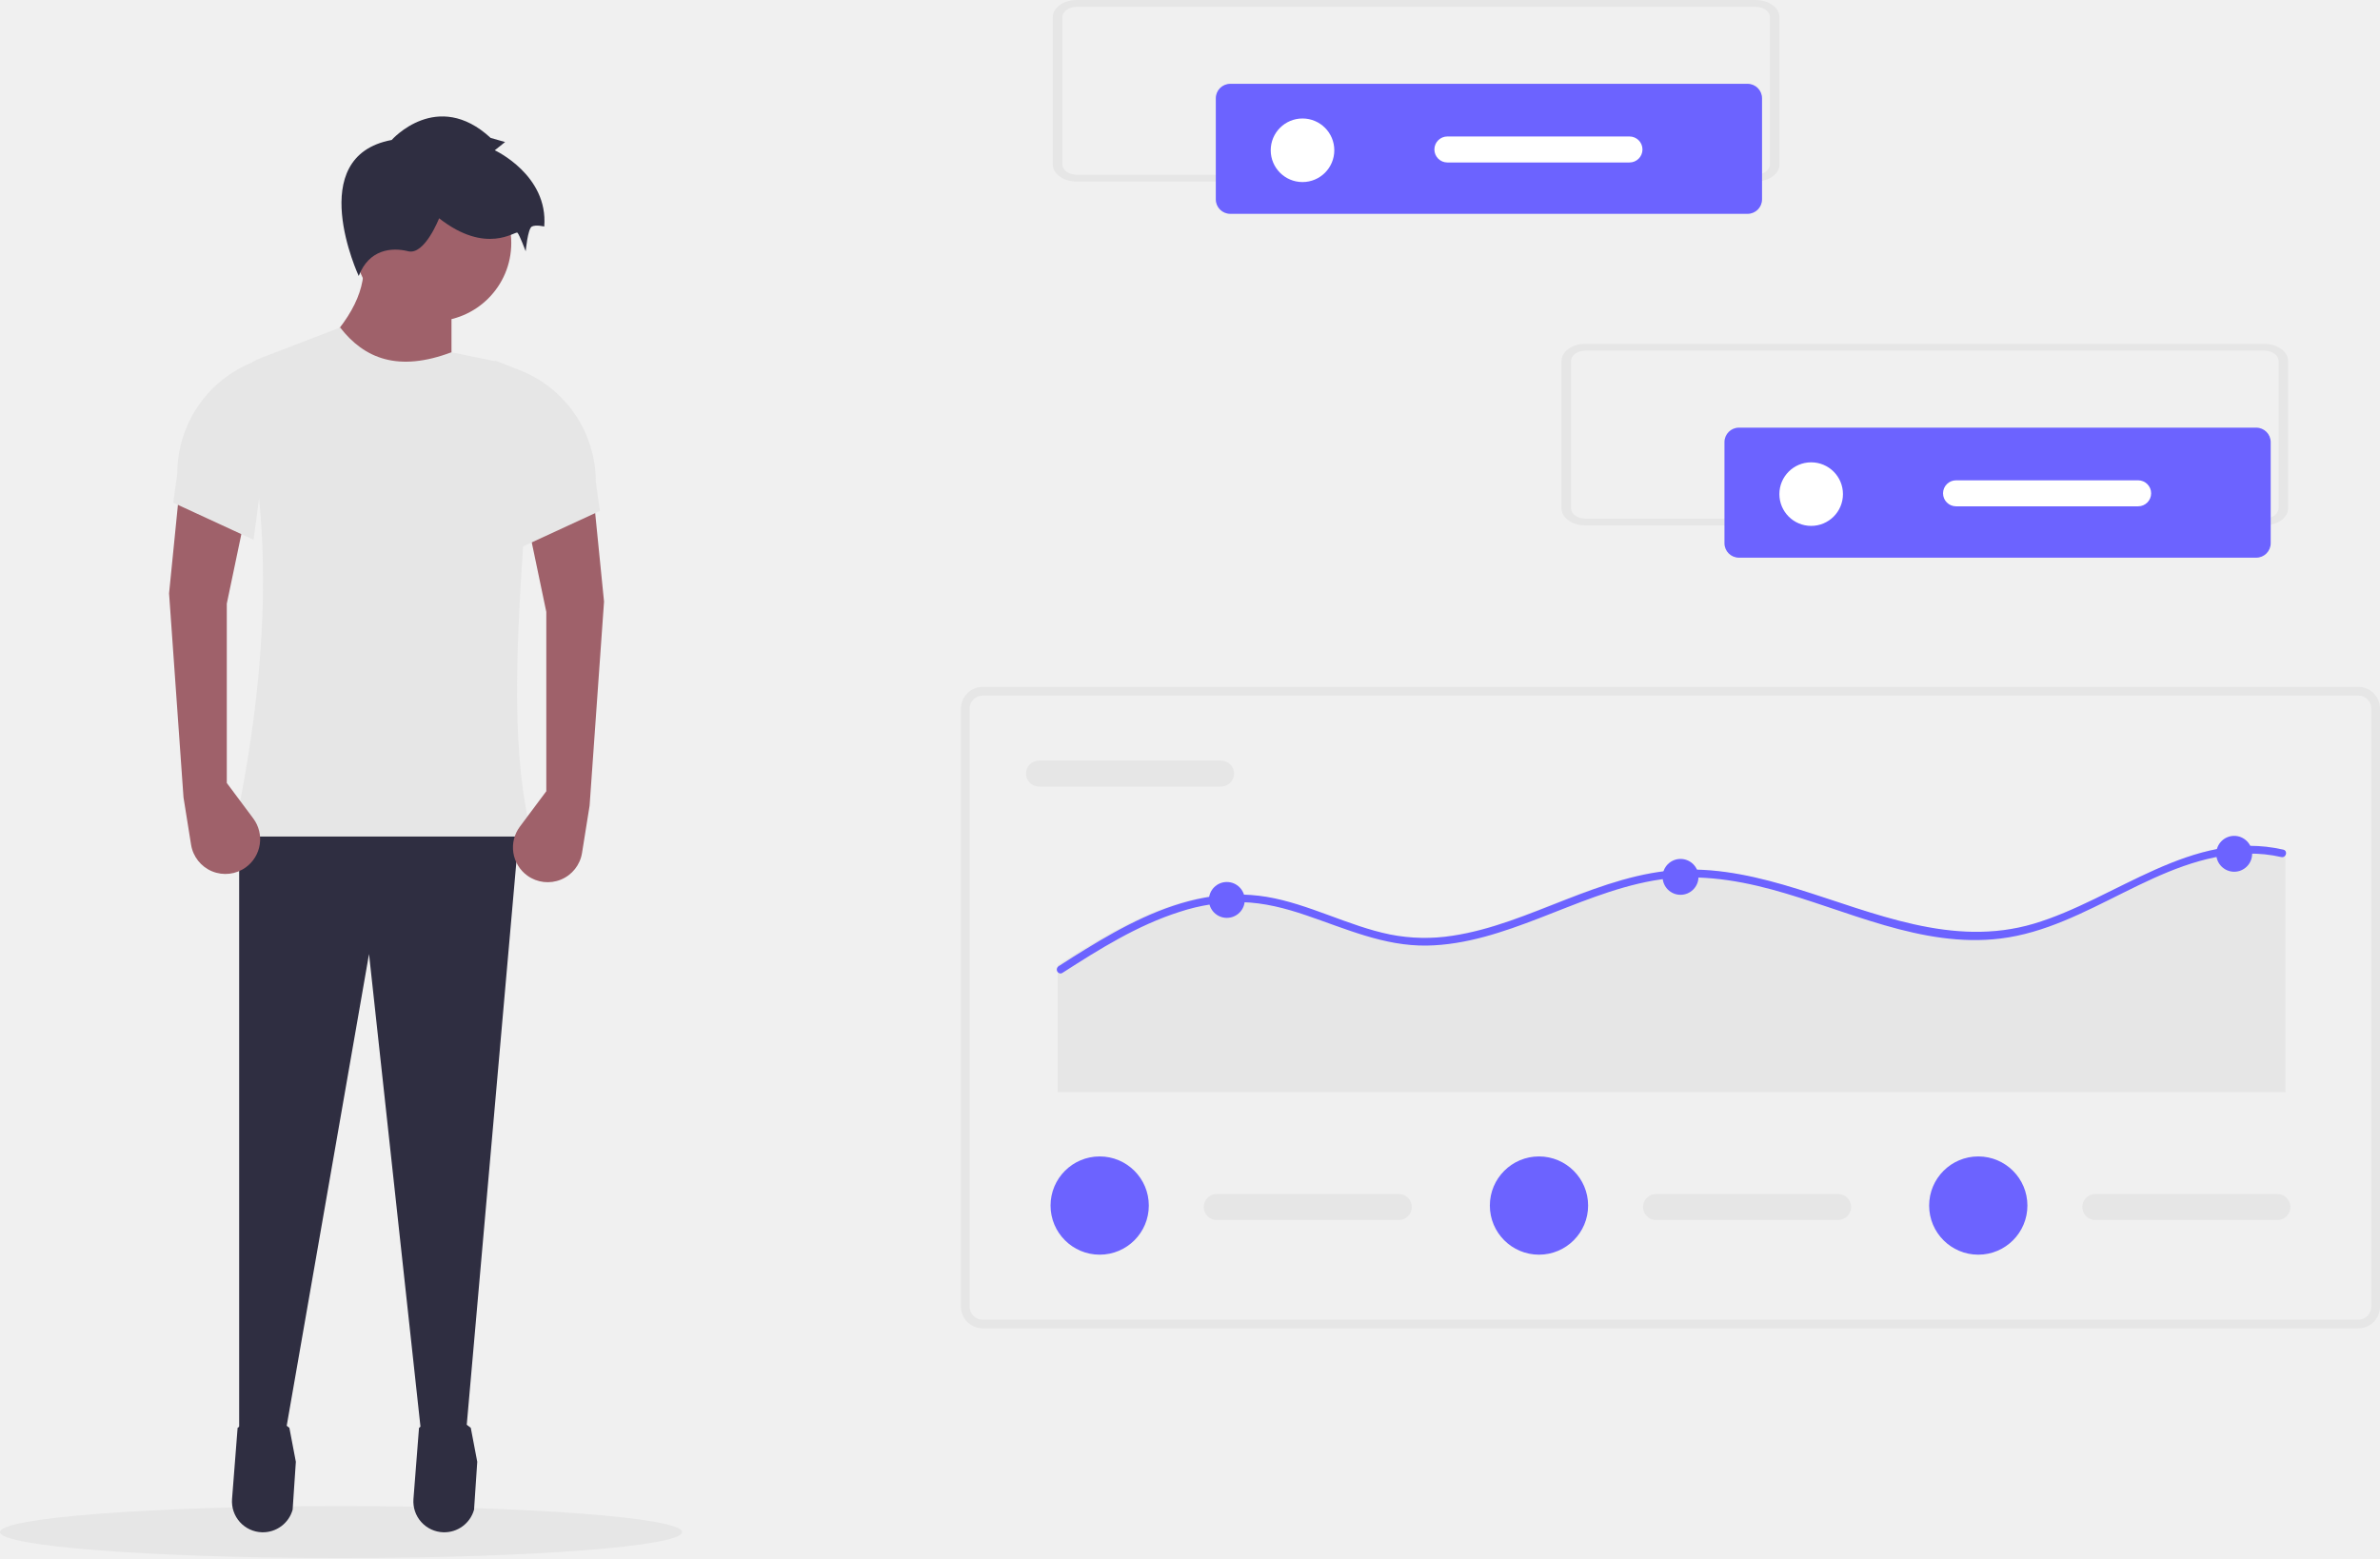
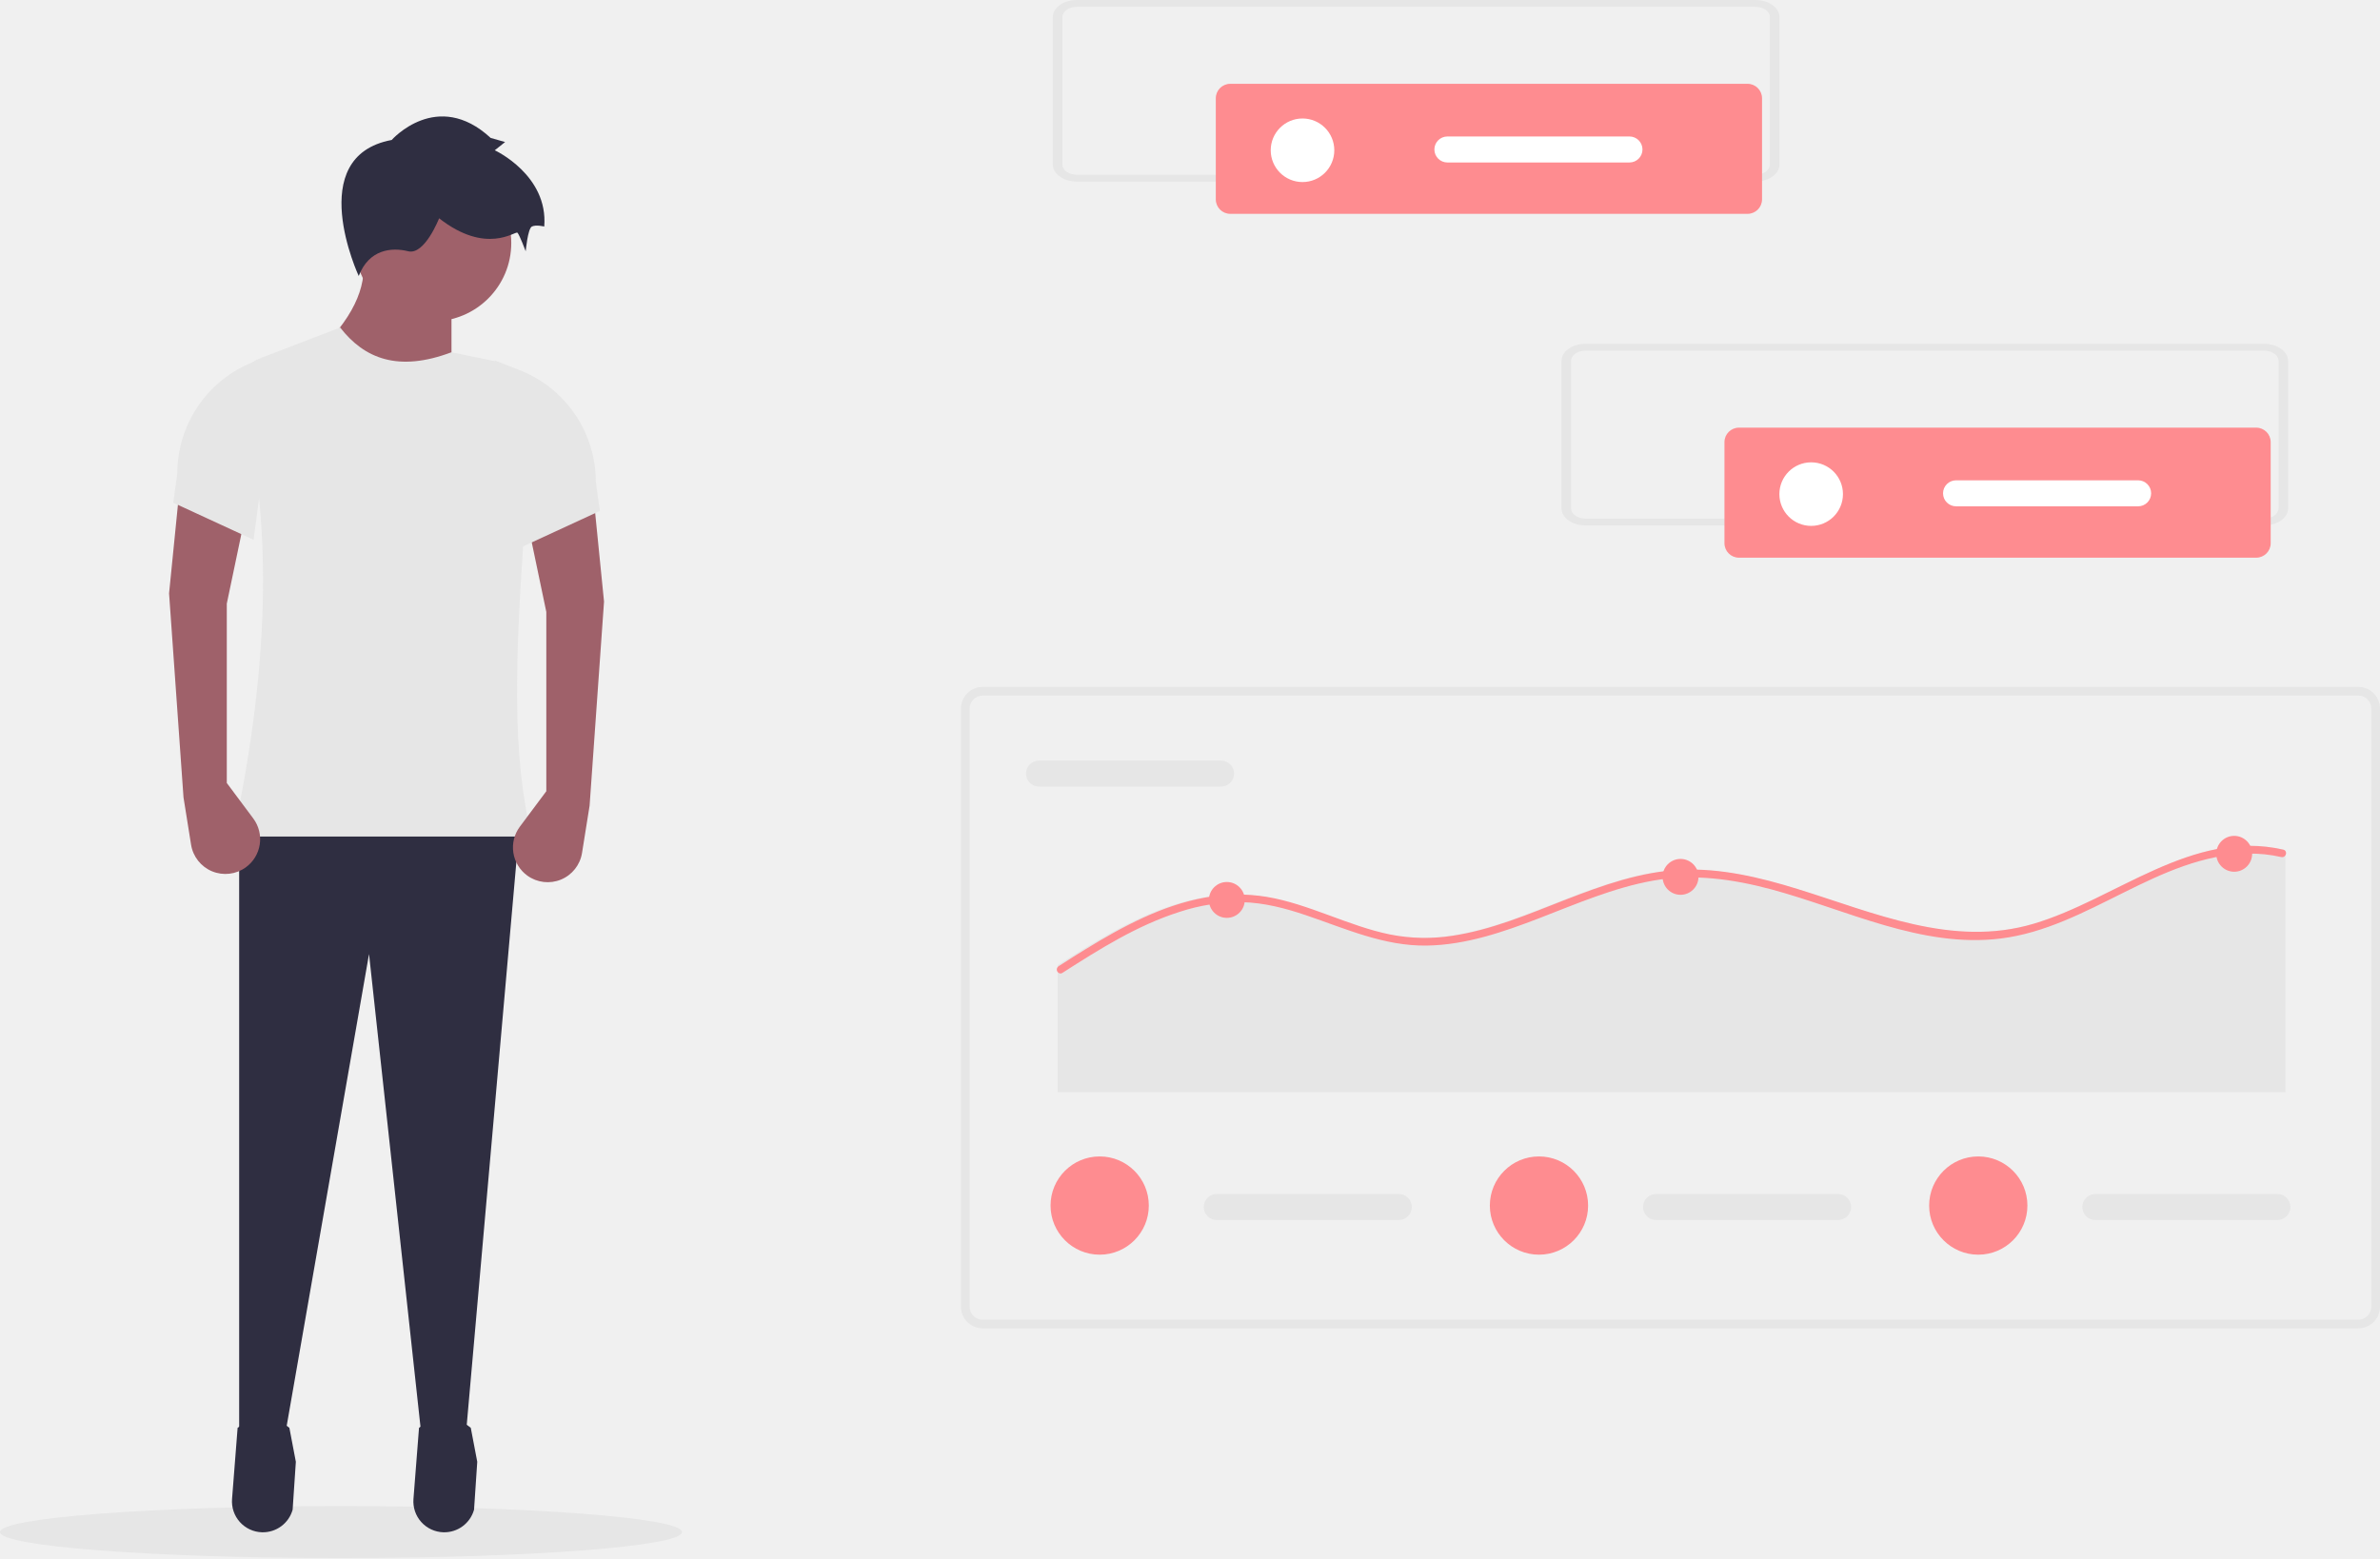
<svg xmlns="http://www.w3.org/2000/svg" id="bf74385c-6483-43b7-aa3a-5b28e4e3e168" data-name="Layer 1" width="823.5" height="539.233" viewBox="0 0 823.5 539.233">
  <ellipse cx="118" cy="530.233" rx="118" ry="9" fill="#e6e6e6" />
  <path d="M344.468,315.845l-47.076-12.839q18.856-17.793,16.405-33.524H344.468Z" transform="translate(-188.25 -180.3837)" fill="#9f616a" />
  <polygon points="161.211 496.376 146.005 498.515 127.687 330.184 98.443 497.802 82.751 498.515 82.751 285.961 179.756 285.961 161.211 496.376" fill="#2f2e41" />
  <path d="M278.898,710.693h0a10.695,10.695,0,0,0,10.607-7.816l1.111-16.575-2.239-11.755c-5.908-4.855-11.88-4.754-17.912,0L268.541,699.169A10.695,10.695,0,0,0,278.898,710.693Z" transform="translate(-188.25 -180.3837)" fill="#2f2e41" />
  <path d="M341.666,710.693h0a10.695,10.695,0,0,0,10.607-7.816l1.111-16.575-2.239-11.755c-5.908-4.855-11.88-4.754-17.912,0l-1.924,24.622A10.695,10.695,0,0,0,341.666,710.693Z" transform="translate(-188.25 -180.3837)" fill="#2f2e41" />
  <circle cx="149.799" cy="84.105" r="27.104" fill="#9f616a" />
  <path d="M372.286,469.911H268.861c13.405-62.124,13.367-112.158,2.69-152.623a10.813,10.813,0,0,1,6.576-12.853l27.825-10.702c8.354,10.788,20.142,15.5,38.517,8.559l14.581,2.991a14.982,14.982,0,0,1,11.957,15.665c-1.073,15.826-.65,31.772-1.573,45.538C366.573,409.115,365.339,442.347,372.286,469.911Z" transform="translate(-188.25 -180.3837)" fill="#e6e6e6" />
  <path d="M323.783,228.826s15.692-17.832,34.237-.713l4.993,1.427-3.566,2.853s18.545,8.559,17.118,26.391c0,0-2.853-.713-4.28,0s-2.14,8.559-2.14,8.559-2.14-5.706-2.853-6.419-10.699,7.846-27.104-4.993c0,0-4.993,12.839-10.699,11.412s-13.552-.713-17.118,8.559C312.371,275.901,293.113,234.532,323.783,228.826Z" transform="translate(-188.25 -180.3837)" fill="#2f2e41" />
  <path d="M377.278,454.219l-9.156,12.272a12.027,12.027,0,0,0,2.594,16.939l0,0a12.027,12.027,0,0,0,18.921-7.847l2.619-16.371L397.25,388.598l-3.566-35.664L370.859,361.494l6.419,30.671Z" transform="translate(-188.25 -180.3837)" fill="#9f616a" />
  <path d="M368.006,370.053l27.818-12.839-1.427-10.106a41.488,41.488,0,0,0-26.489-38.682l-8.461-3.281Z" transform="translate(-188.25 -180.3837)" fill="#e6e6e6" />
  <path d="M266.722,451.366l9.156,12.272a12.027,12.027,0,0,1-2.594,16.939l0,0a12.027,12.027,0,0,1-18.921-7.847l-2.619-16.371L246.75,385.745l3.566-35.664,22.825,8.559-6.419,30.671Z" transform="translate(-188.25 -180.3837)" fill="#9f616a" />
  <path d="M275.994,367.2l-27.818-12.839,1.427-10.106a41.488,41.488,0,0,1,26.489-38.682l8.461-3.281Z" transform="translate(-188.25 -180.3837)" fill="#e6e6e6" />
  <path d="M1004.25,640.116h-476a7.508,7.508,0,0,1-7.5-7.5v-207a7.508,7.508,0,0,1,7.5-7.5h476a7.508,7.508,0,0,1,7.5,7.5v207A7.508,7.508,0,0,1,1004.25,640.116Zm-476-219a4.505,4.505,0,0,0-4.5,4.5v207a4.505,4.505,0,0,0,4.5,4.5h476a4.505,4.505,0,0,0,4.5-4.5v-207a4.505,4.505,0,0,0-4.5-4.5Z" transform="translate(-188.25 -180.3837)" fill="#e6e6e6" />
  <path d="M547.75,443.616a4.5,4.5,0,0,0,0,9h63a4.5,4.5,0,0,0,0-9Z" transform="translate(-188.25 -180.3837)" fill="#e6e6e6" />
  <path d="M979.04,474.911V558.361H554.21V514.423c2.942-1.889,5.901-3.769,8.888-5.588,12.754-7.805,26.405-15.104,41.283-17.809a62.32,62.32,0,0,1,21.313-.266c7.466,1.233,14.611,3.805,21.686,6.386,6.977,2.554,13.971,5.188,21.268,6.67a62.272,62.272,0,0,0,21.57.426c13.66-2.049,26.494-7.539,39.275-12.505,12.86-4.993,26.112-9.712,40.03-10.333,13.74-.621,27.312,2.625,40.35,6.652,26.583,8.204,53.726,20.372,81.873,12.027,28.583-8.461,54.872-32.887,86.548-25.641A1.192,1.192,0,0,1,979.04,474.911Z" transform="translate(-188.25 -180.3837)" fill="#e6e6e6" />
-   <path d="M979.04,476.366a1.283,1.283,0,0,1-1.455.639,47.368,47.368,0,0,0-11.512-1.188c-31.157.55-55.113,25.632-85.578,29.383-27.468,3.379-53.321-9.978-79.148-16.958-13.419-3.627-27.255-5.552-41.064-3.086-13.703,2.439-26.563,8.044-39.476,13.02-12.435,4.789-25.357,9.242-38.82,9.463-14.803.248-28.133-5.854-41.862-10.501-7.14-2.421-14.466-4.337-22.031-4.523a66.645,66.645,0,0,0-21.712,3.361c-14.59,4.639-27.734,12.905-40.532,21.117a1.137,1.137,0,0,1-.754.204,1.374,1.374,0,0,1-.585-2.501l.585-.373c2.936-1.889,5.889-3.769,8.869-5.588,12.727-7.805,26.35-15.104,41.197-17.809a62.062,62.062,0,0,1,21.268-.266c7.45,1.233,14.581,3.805,21.641,6.386,6.962,2.554,13.942,5.188,21.224,6.67a62.014,62.014,0,0,0,21.525.426c13.632-2.049,26.439-7.539,39.193-12.505,12.834-4.993,26.057-9.712,39.947-10.333,13.712-.621,27.255,2.625,40.266,6.652,26.528,8.204,53.614,20.372,81.702,12.027,28.523-8.461,54.758-32.887,86.367-25.641a1.19,1.19,0,0,1,.745.47A1.367,1.367,0,0,1,979.04,476.366Z" transform="translate(-188.25 -180.3837)" fill="#6c63ff" />
-   <circle cx="424.496" cy="311.459" r="6.208" fill="#6c63ff" />
-   <circle cx="581.479" cy="303.477" r="6.208" fill="#6c63ff" />
-   <circle cx="773.052" cy="295.494" r="6.208" fill="#6c63ff" />
+   <path d="M979.04,476.366a1.283,1.283,0,0,1-1.455.639,47.368,47.368,0,0,0-11.512-1.188c-31.157.55-55.113,25.632-85.578,29.383-27.468,3.379-53.321-9.978-79.148-16.958-13.419-3.627-27.255-5.552-41.064-3.086-13.703,2.439-26.563,8.044-39.476,13.02-12.435,4.789-25.357,9.242-38.82,9.463-14.803.248-28.133-5.854-41.862-10.501-7.14-2.421-14.466-4.337-22.031-4.523a66.645,66.645,0,0,0-21.712,3.361c-14.59,4.639-27.734,12.905-40.532,21.117a1.137,1.137,0,0,1-.754.204,1.374,1.374,0,0,1-.585-2.501l.585-.373c2.936-1.889,5.889-3.769,8.869-5.588,12.727-7.805,26.35-15.104,41.197-17.809a62.062,62.062,0,0,1,21.268-.266c7.45,1.233,14.581,3.805,21.641,6.386,6.962,2.554,13.942,5.188,21.224,6.67a62.014,62.014,0,0,0,21.525.426c13.632-2.049,26.439-7.539,39.193-12.505,12.834-4.993,26.057-9.712,39.947-10.333,13.712-.621,27.255,2.625,40.266,6.652,26.528,8.204,53.614,20.372,81.702,12.027,28.523-8.461,54.758-32.887,86.367-25.641a1.19,1.19,0,0,1,.745.47A1.367,1.367,0,0,1,979.04,476.366Z" transform="translate(-188.25 -180.3837)" fill="#fe8c90" />
+   <circle cx="424.496" cy="311.459" r="6.208" fill="#fe8c90" />
+   <circle cx="581.479" cy="303.477" r="6.208" fill="#fe8c90" />
+   <circle cx="773.052" cy="295.494" r="6.208" fill="#fe8c90" />
  <path d="M609.25,593.616a4.5,4.5,0,0,0,0,9h63a4.5,4.5,0,0,0,0-9Z" transform="translate(-188.25 -180.3837)" fill="#e6e6e6" />
-   <circle cx="380.5" cy="417.233" r="17" fill="#6c63ff" />
+   <circle cx="380.5" cy="417.233" r="17" fill="#fe8c90" />
  <path d="M761.25,593.616a4.5,4.5,0,0,0,0,9h63a4.5,4.5,0,0,0,0-9Z" transform="translate(-188.25 -180.3837)" fill="#e6e6e6" />
-   <circle cx="532.5" cy="417.233" r="17" fill="#6c63ff" />
+   <circle cx="532.5" cy="417.233" r="17" fill="#fe8c90" />
  <path d="M913.25,593.616a4.5,4.5,0,0,0,0,9h63a4.5,4.5,0,0,0,0-9Z" transform="translate(-188.25 -180.3837)" fill="#e6e6e6" />
-   <circle cx="684.5" cy="417.233" r="17" fill="#6c63ff" />
+   <circle cx="684.5" cy="417.233" r="17" fill="#fe8c90" />
  <path id="e1cfef3e-7788-4f0f-b252-d185c9336b04" data-name="Path 78" d="M971.669,362.226H736.831c-4.578,0-8.288-2.643-8.293-5.9v-51.042c.005-3.257,3.715-5.9,8.293-5.9H971.669c4.578,0,8.288,2.643,8.293,5.9v51.041C979.958,359.582,976.247,362.222,971.669,362.226Zm-234.838-60.484c-2.747,0-4.973,1.586-4.976,3.54v51.041c0,1.954,2.229,3.538,4.976,3.54H971.669c2.747,0,4.973-1.586,4.976-3.54v-51.039c0-1.954-2.229-3.538-4.976-3.54Z" transform="translate(-188.25 -180.3837)" fill="#e6e6e6" />
-   <path d="M789.929,328.391a5.006,5.006,0,0,0-5,5v35a5.006,5.006,0,0,0,5,5h179a5.006,5.006,0,0,0,5-5v-35a5.006,5.006,0,0,0-5-5Z" transform="translate(-188.25 -180.3837)" fill="#6c63ff" />
+   <path d="M789.929,328.391a5.006,5.006,0,0,0-5,5v35a5.006,5.006,0,0,0,5,5h179a5.006,5.006,0,0,0,5-5v-35a5.006,5.006,0,0,0-5-5Z" transform="translate(-188.25 -180.3837)" fill="#fe8c90" />
  <circle cx="626.679" cy="171.007" r="11" fill="#fff" />
  <path d="M865.061,346.616a4.5,4.5,0,0,0,0,9h63a4.5,4.5,0,0,0,0-9Z" transform="translate(-188.25 -180.3837)" fill="#fff" />
  <path id="b00e8b21-64f0-4b6c-8490-a93637cb24e1" data-name="Path 78" d="M795.669,243.226H560.831c-4.578,0-8.288-2.643-8.293-5.9v-51.042c.005-3.257,3.715-5.9,8.293-5.9H795.669c4.578,0,8.288,2.643,8.293,5.9v51.041C803.958,240.582,800.247,243.222,795.669,243.226Zm-234.838-60.484c-2.747,0-4.973,1.586-4.976,3.54v51.041c0,1.954,2.229,3.538,4.976,3.54H795.669c2.747,0,4.973-1.586,4.976-3.54v-51.039c0-1.954-2.229-3.538-4.976-3.54Z" transform="translate(-188.25 -180.3837)" fill="#e6e6e6" />
-   <path d="M613.929,209.391a5.006,5.006,0,0,0-5,5v35a5.006,5.006,0,0,0,5,5h179a5.006,5.006,0,0,0,5-5v-35a5.006,5.006,0,0,0-5-5Z" transform="translate(-188.25 -180.3837)" fill="#6c63ff" />
+   <path d="M613.929,209.391a5.006,5.006,0,0,0-5,5v35a5.006,5.006,0,0,0,5,5h179a5.006,5.006,0,0,0,5-5v-35a5.006,5.006,0,0,0-5-5Z" transform="translate(-188.25 -180.3837)" fill="#fe8c90" />
  <circle cx="450.679" cy="52.007" r="11" fill="#fff" />
  <path d="M689.061,227.616a4.5,4.5,0,0,0,0,9h63a4.5,4.5,0,0,0,0-9Z" transform="translate(-188.25 -180.3837)" fill="#fff" />
</svg>
